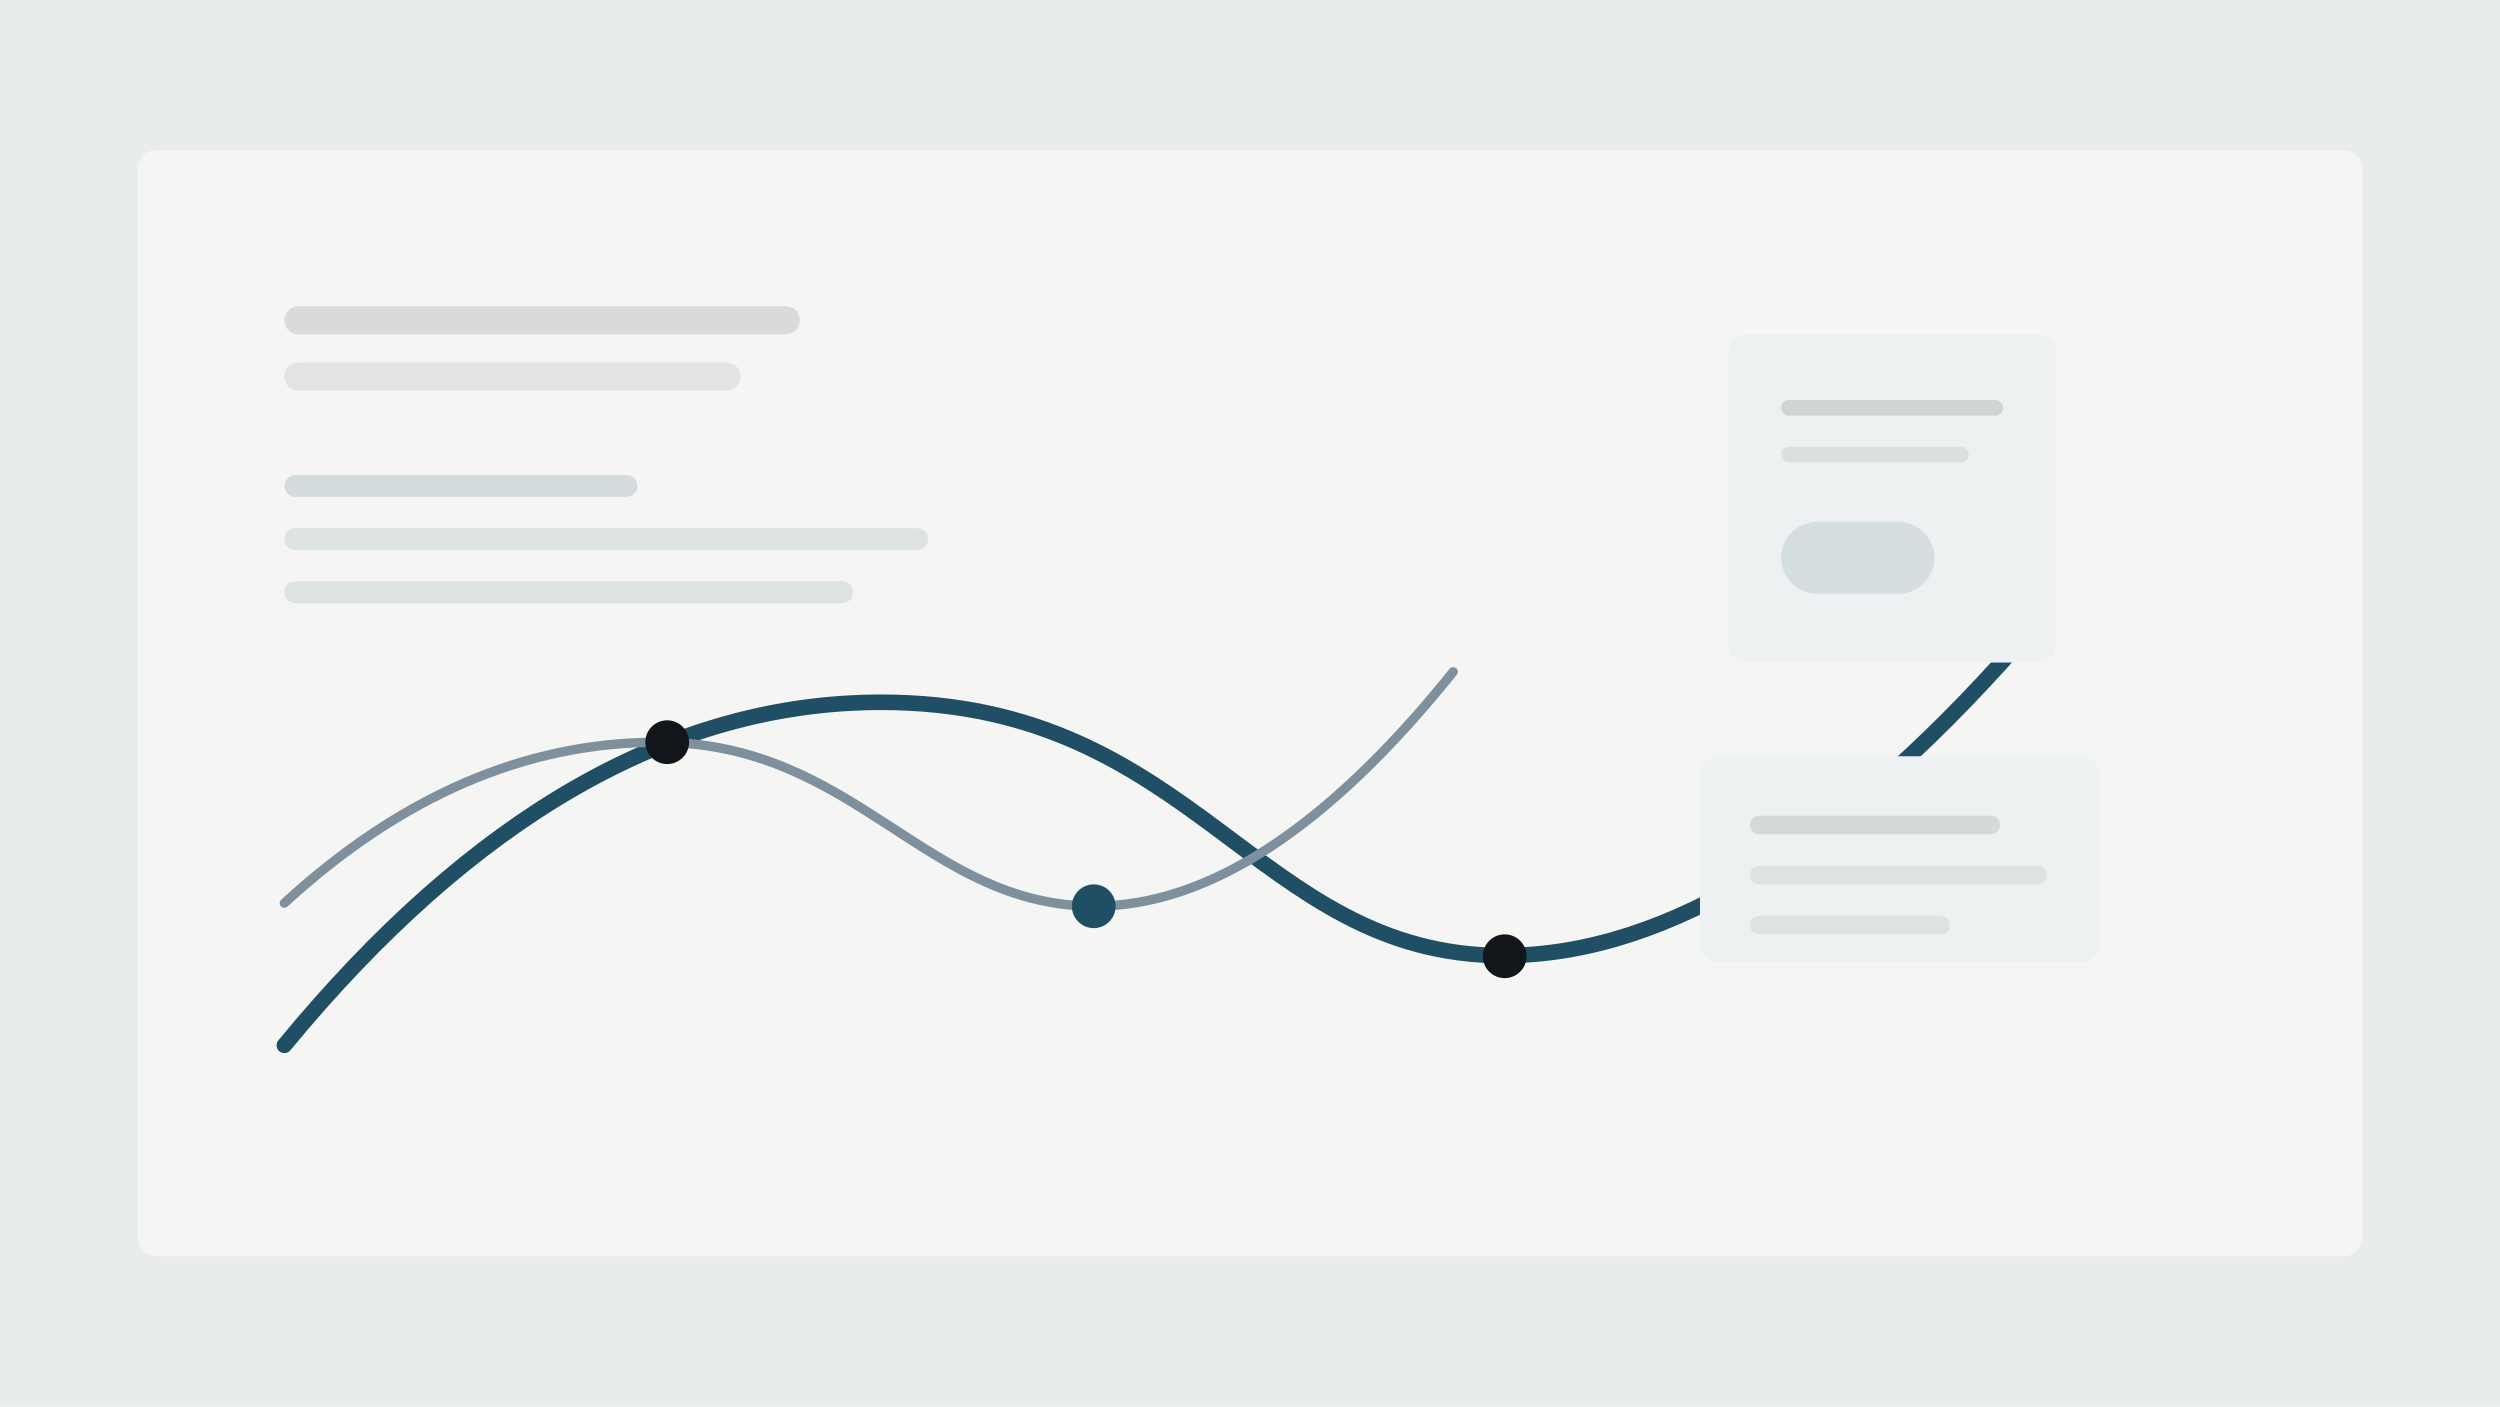
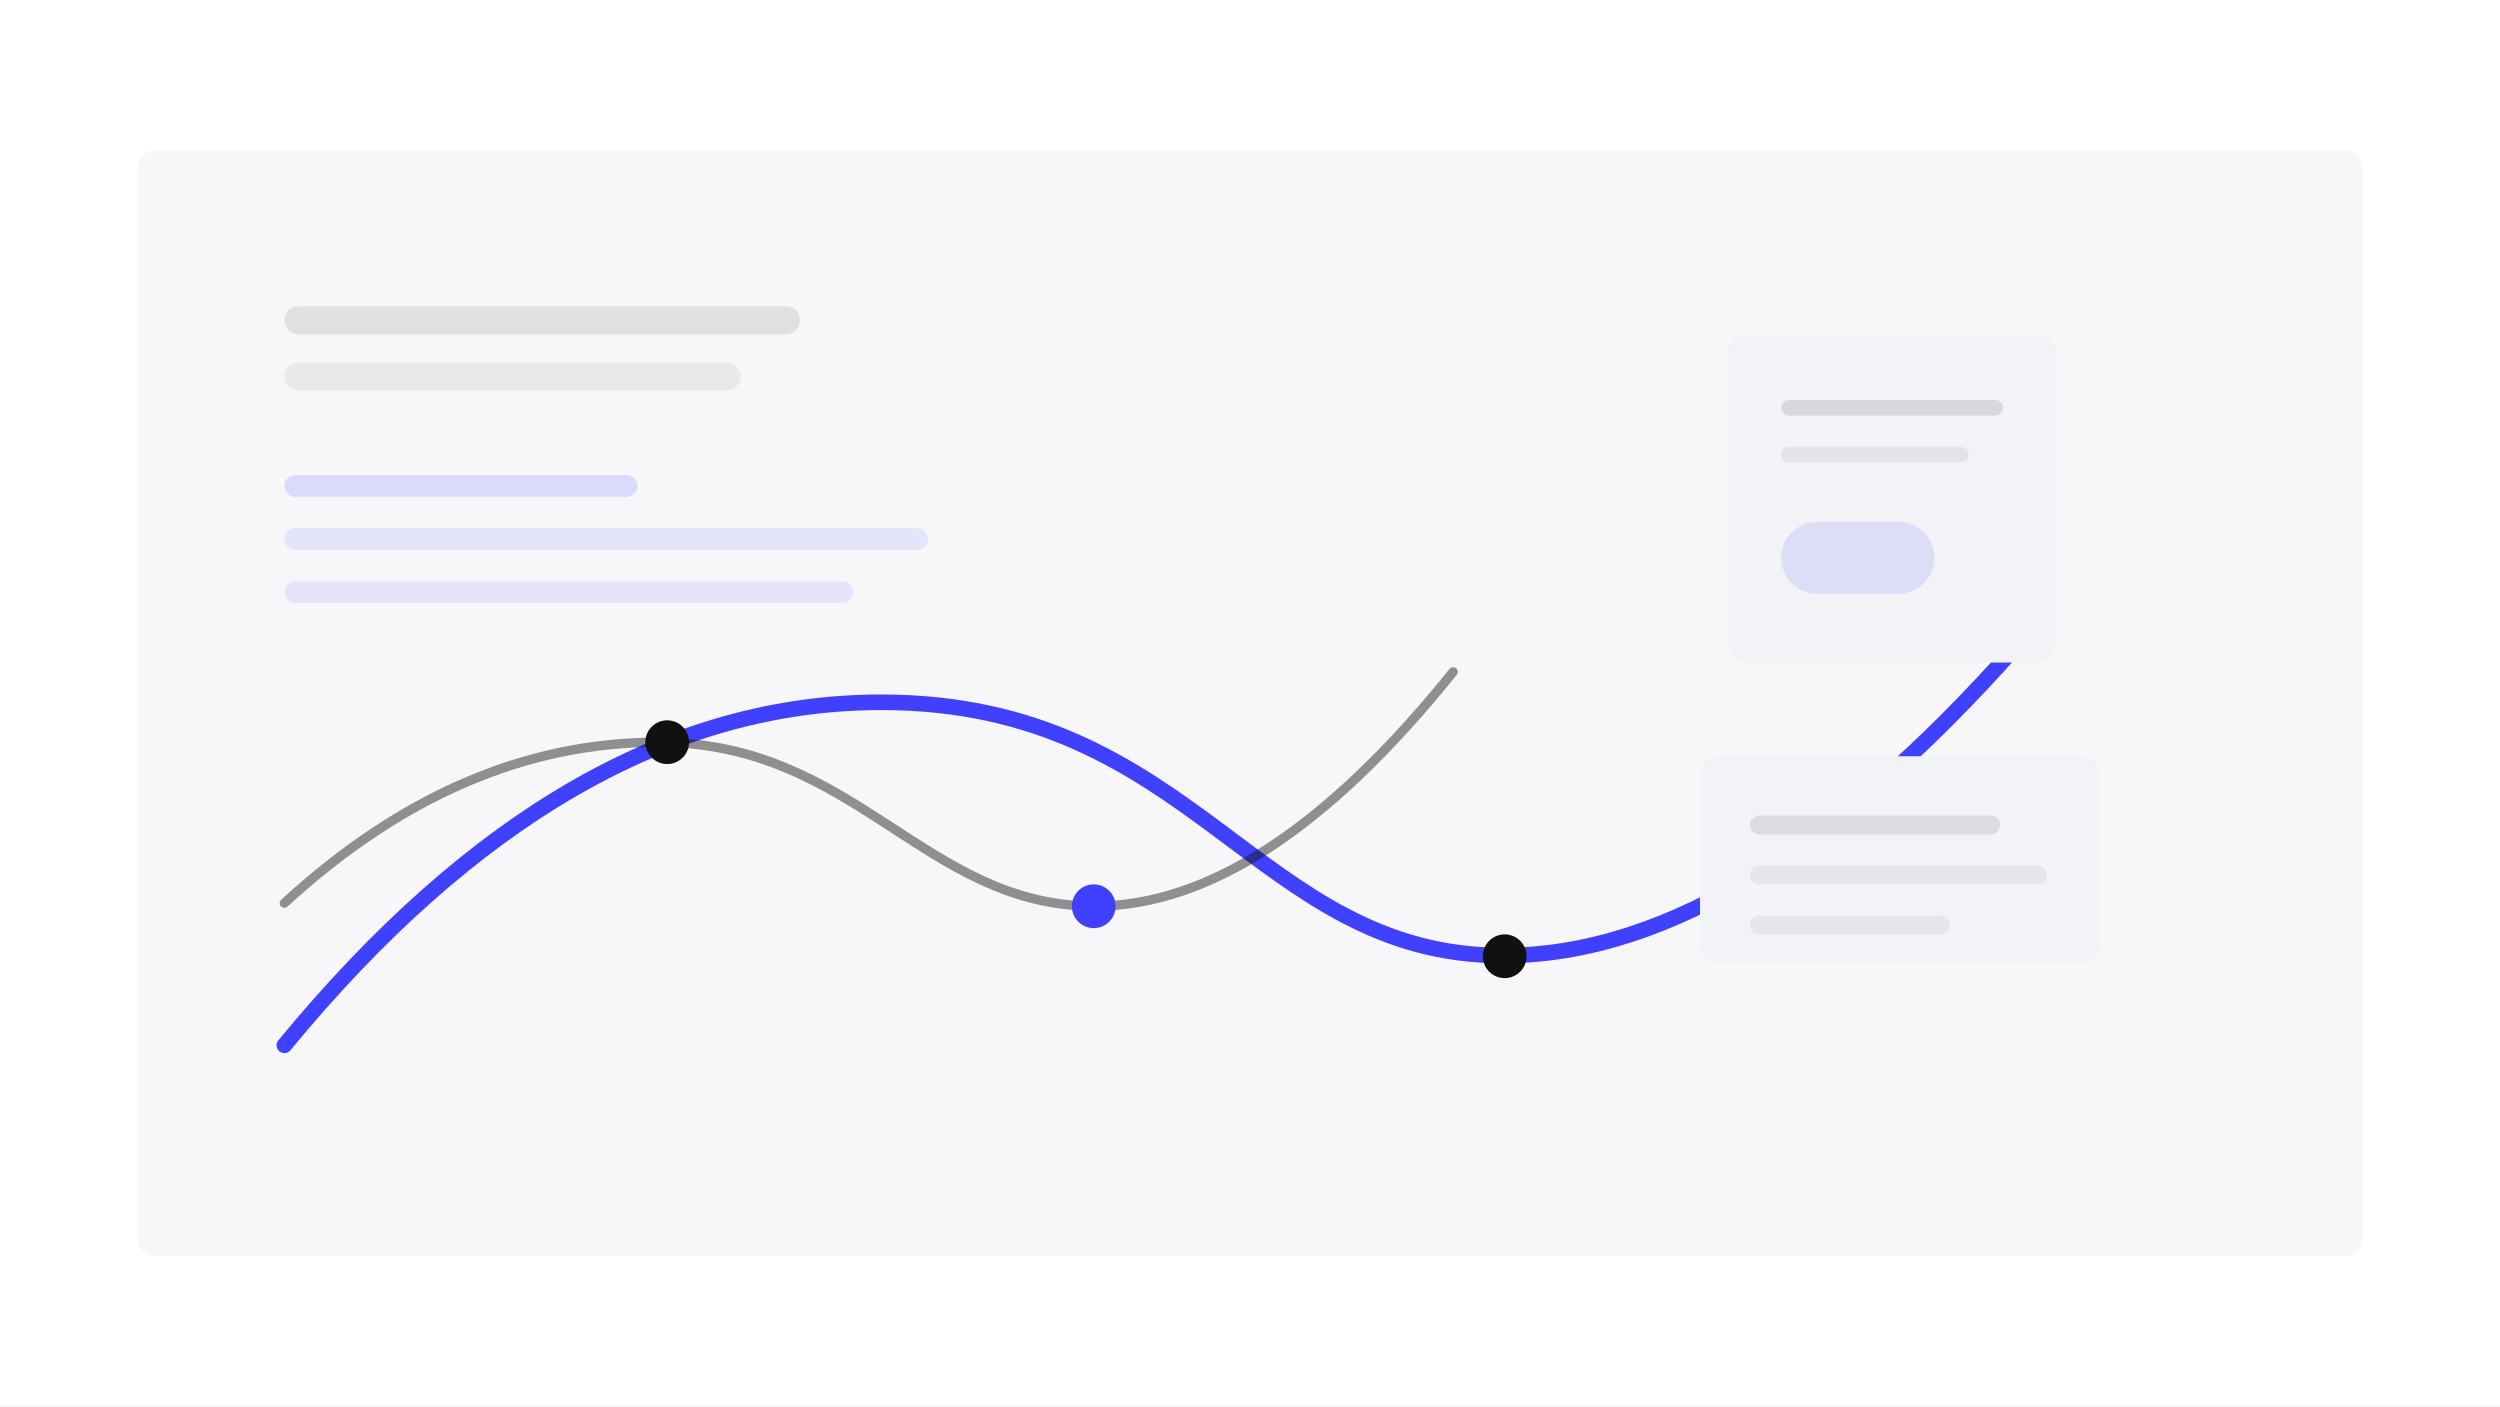
<svg xmlns="http://www.w3.org/2000/svg" width="1600" height="900" viewBox="0 0 1600 900" fill="none">
-   <rect width="1600" height="900" fill="#E8ECEB" />
-   <rect x="88" y="96" width="1424" height="708" rx="12" fill="#F5F6F3" />
-   <path d="M182 669C302.503 522.637 429.803 449.455 563.9 449.455C765.045 449.455 803.444 611.545 962.013 611.545C1067.73 611.545 1181.39 540.697 1303 399" stroke="#204E64" stroke-width="10" stroke-linecap="round" />
-   <path d="M182 578C256.774 509.369 336.469 475.053 421.086 475.053C548.012 475.053 591.516 579.925 700.546 579.925C773.232 579.925 849.717 529.942 930 430" stroke="#7E909D" stroke-width="6" stroke-linecap="round" />
-   <circle cx="427" cy="475" r="14" fill="#12151A" />
-   <circle cx="700" cy="580" r="14" fill="#204E64" />
-   <circle cx="963" cy="612" r="14" fill="#12151A" />
-   <rect x="182" y="196" width="330" height="18" rx="9" fill="#12151A" fill-opacity="0.12" />
-   <rect x="182" y="232" width="292" height="18" rx="9" fill="#12151A" fill-opacity="0.08" />
-   <rect x="182" y="304" width="226" height="14" rx="7" fill="#204E64" fill-opacity="0.15" />
-   <rect x="182" y="338" width="412" height="14" rx="7" fill="#204E64" fill-opacity="0.11" />
-   <rect x="182" y="372" width="364" height="14" rx="7" fill="#204E64" fill-opacity="0.11" />
-   <rect x="1106" y="214" width="210" height="210" rx="12" fill="#EDF1F1" />
-   <rect x="1140" y="256" width="142" height="10" rx="5" fill="#12151A" fill-opacity="0.13" />
-   <rect x="1140" y="286" width="120" height="10" rx="5" fill="#12151A" fill-opacity="0.08" />
-   <rect x="1140" y="334" width="98" height="46" rx="23" fill="#204E64" fill-opacity="0.12" />
-   <rect x="1088" y="484" width="256" height="132" rx="12" fill="#EDF1F1" />
-   <rect x="1120" y="522" width="160" height="12" rx="6" fill="#12151A" fill-opacity="0.11" />
-   <rect x="1120" y="554" width="190" height="12" rx="6" fill="#12151A" fill-opacity="0.07" />
-   <rect x="1120" y="586" width="128" height="12" rx="6" fill="#12151A" fill-opacity="0.07" />
+   <rect width="1600" height="900" fill="#FFFFFF" />
+   <rect x="88" y="96" width="1424" height="708" rx="12" fill="#F7F7FA" />
+   <path d="M182 669C302.503 522.637 429.803 449.455 563.9 449.455C765.045 449.455 803.444 611.545 962.013 611.545C1067.73 611.545 1181.39 540.697 1303 399" stroke="#3F41FF" stroke-width="10" stroke-linecap="round" />
+   <path d="M182 578C256.774 509.369 336.469 475.053 421.086 475.053C548.012 475.053 591.516 579.925 700.546 579.925C773.232 579.925 849.717 529.942 930 430" stroke="#111111" stroke-opacity="0.45" stroke-width="6" stroke-linecap="round" />
+   <circle cx="427" cy="475" r="14" fill="#111111" />
+   <circle cx="700" cy="580" r="14" fill="#3F41FF" />
+   <circle cx="963" cy="612" r="14" fill="#111111" />
+   <rect x="182" y="196" width="330" height="18" rx="9" fill="#111111" fill-opacity="0.1" />
+   <rect x="182" y="232" width="292" height="18" rx="9" fill="#111111" fill-opacity="0.06" />
+   <rect x="182" y="304" width="226" height="14" rx="7" fill="#3F41FF" fill-opacity="0.16" />
+   <rect x="182" y="338" width="412" height="14" rx="7" fill="#3F41FF" fill-opacity="0.1" />
+   <rect x="182" y="372" width="364" height="14" rx="7" fill="#3F41FF" fill-opacity="0.1" />
+   <rect x="1106" y="214" width="210" height="210" rx="12" fill="#F2F3F7" />
+   <rect x="1140" y="256" width="142" height="10" rx="5" fill="#111111" fill-opacity="0.12" />
+   <rect x="1140" y="286" width="120" height="10" rx="5" fill="#111111" fill-opacity="0.07" />
+   <rect x="1140" y="334" width="98" height="46" rx="23" fill="#3F41FF" fill-opacity="0.12" />
+   <rect x="1088" y="484" width="256" height="132" rx="12" fill="#F2F3F7" />
+   <rect x="1120" y="522" width="160" height="12" rx="6" fill="#111111" fill-opacity="0.1" />
+   <rect x="1120" y="554" width="190" height="12" rx="6" fill="#111111" fill-opacity="0.06" />
+   <rect x="1120" y="586" width="128" height="12" rx="6" fill="#111111" fill-opacity="0.06" />
</svg>
